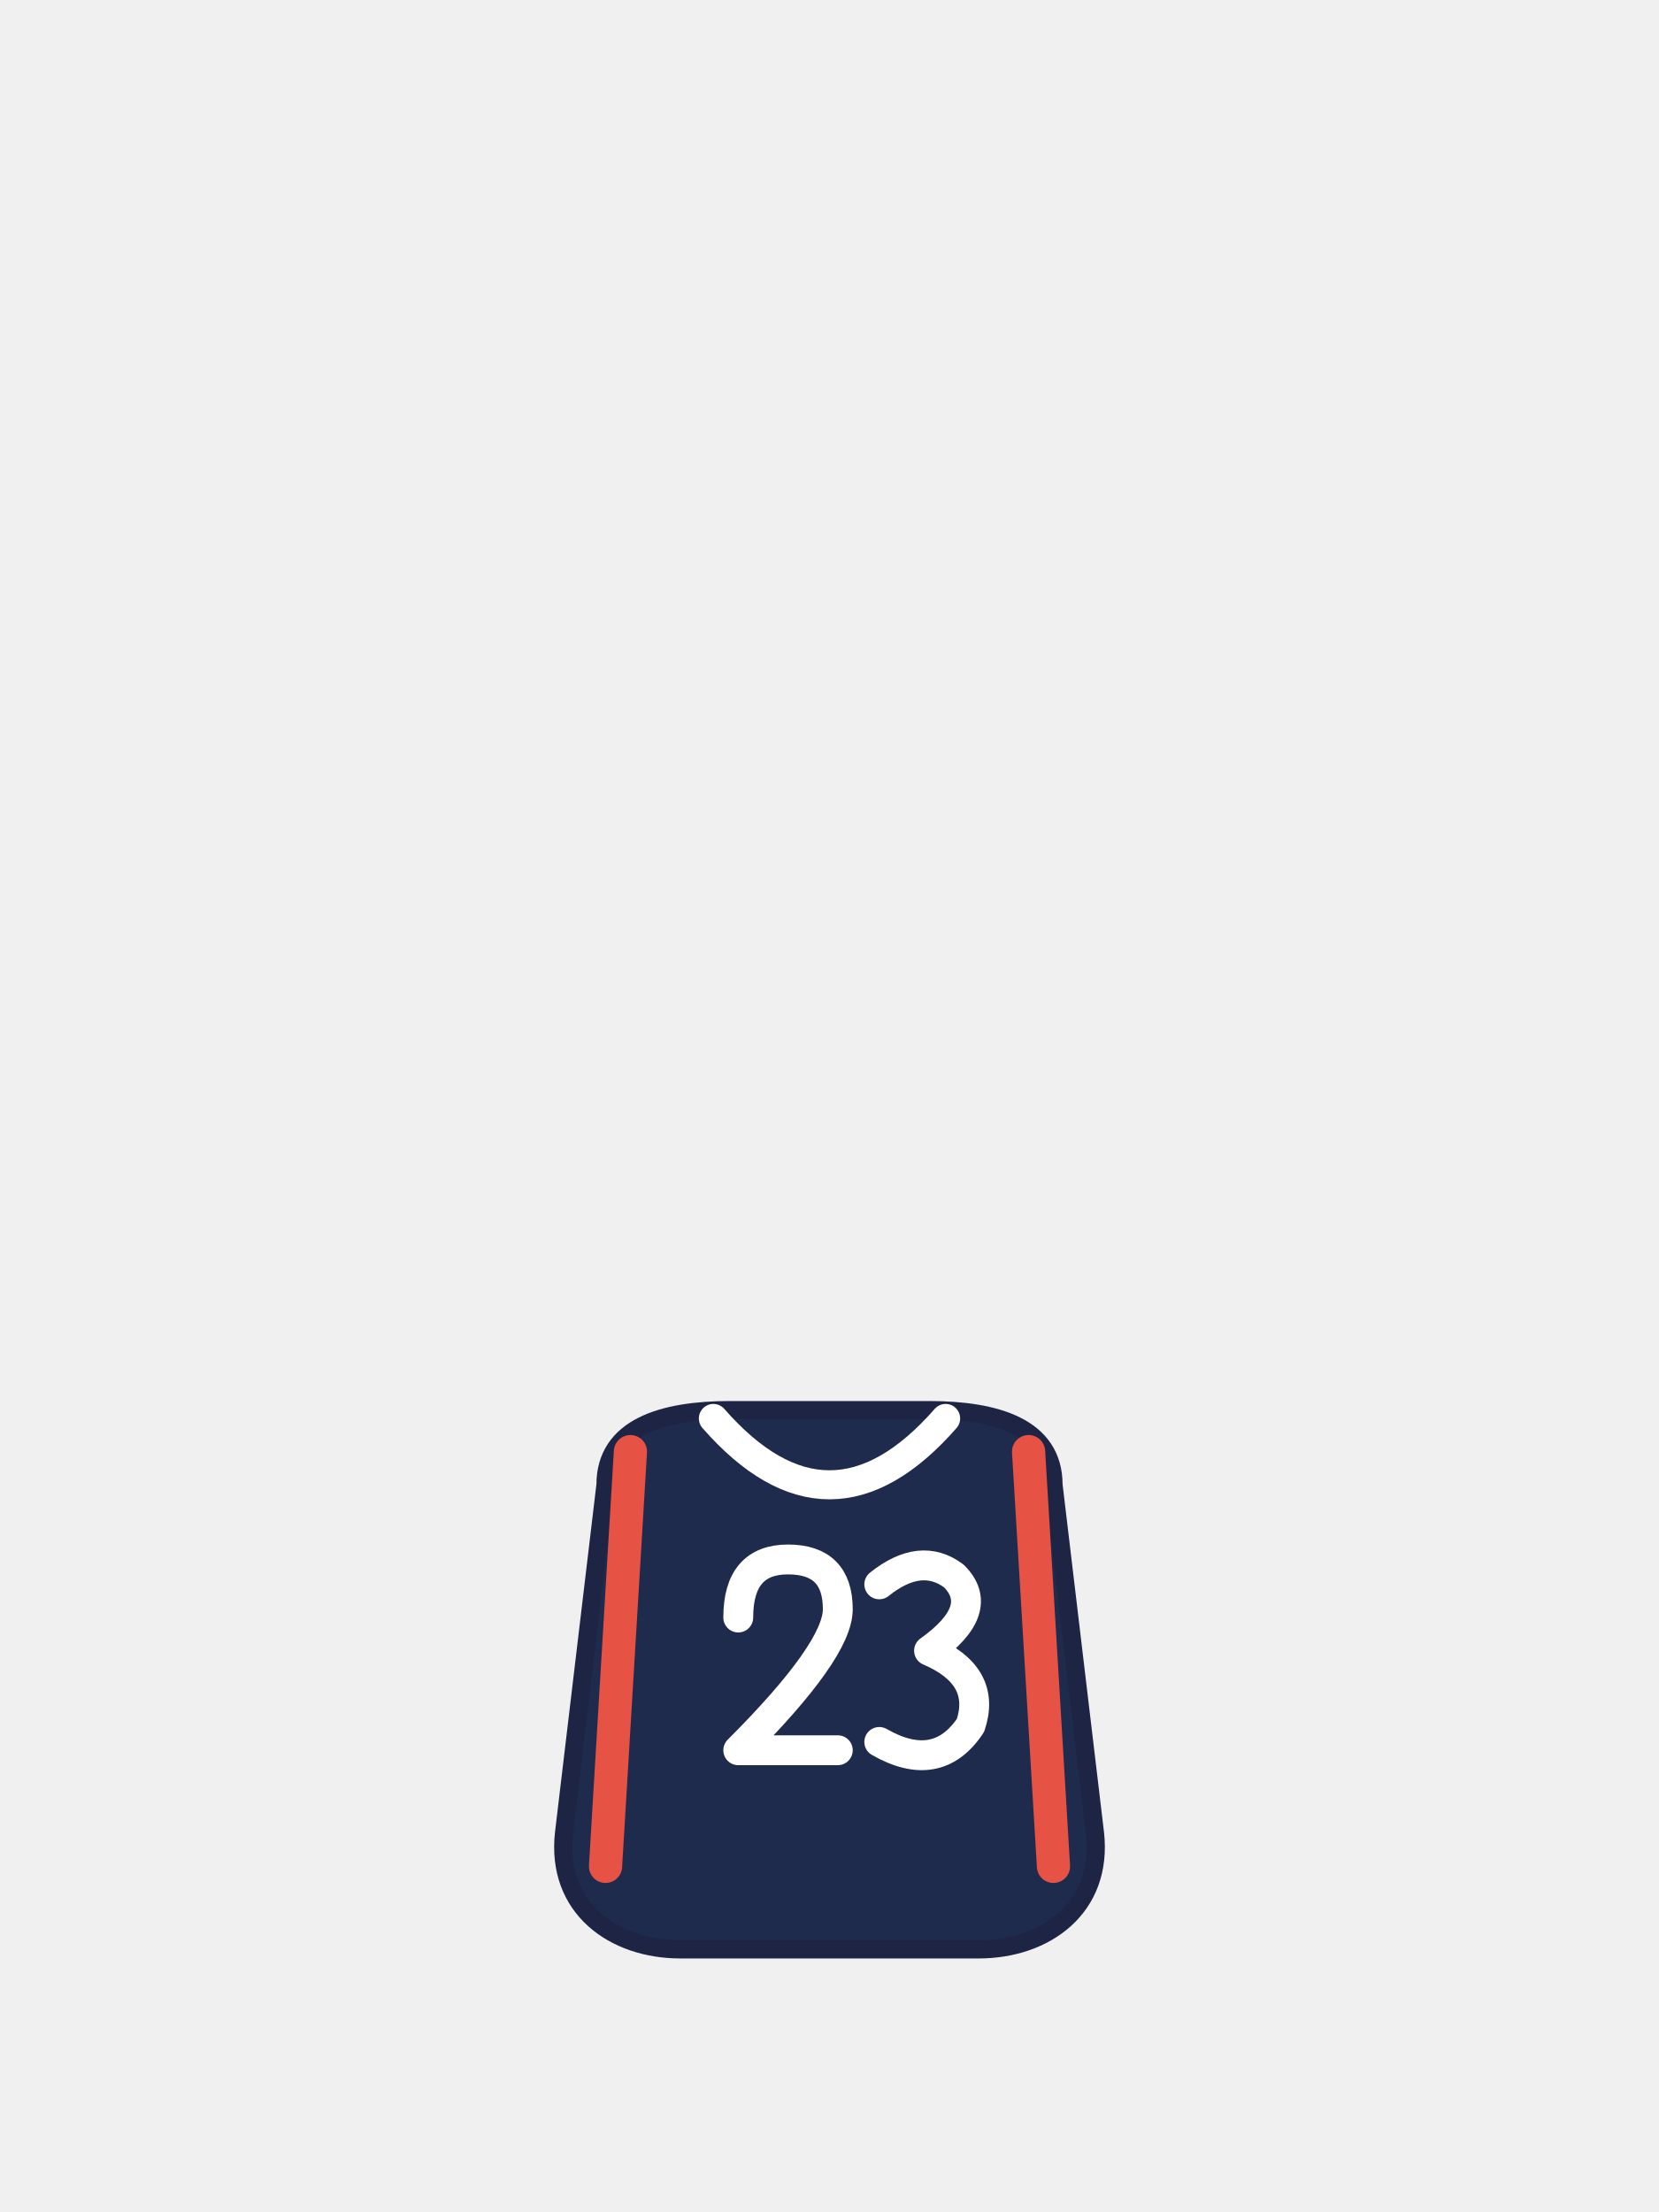
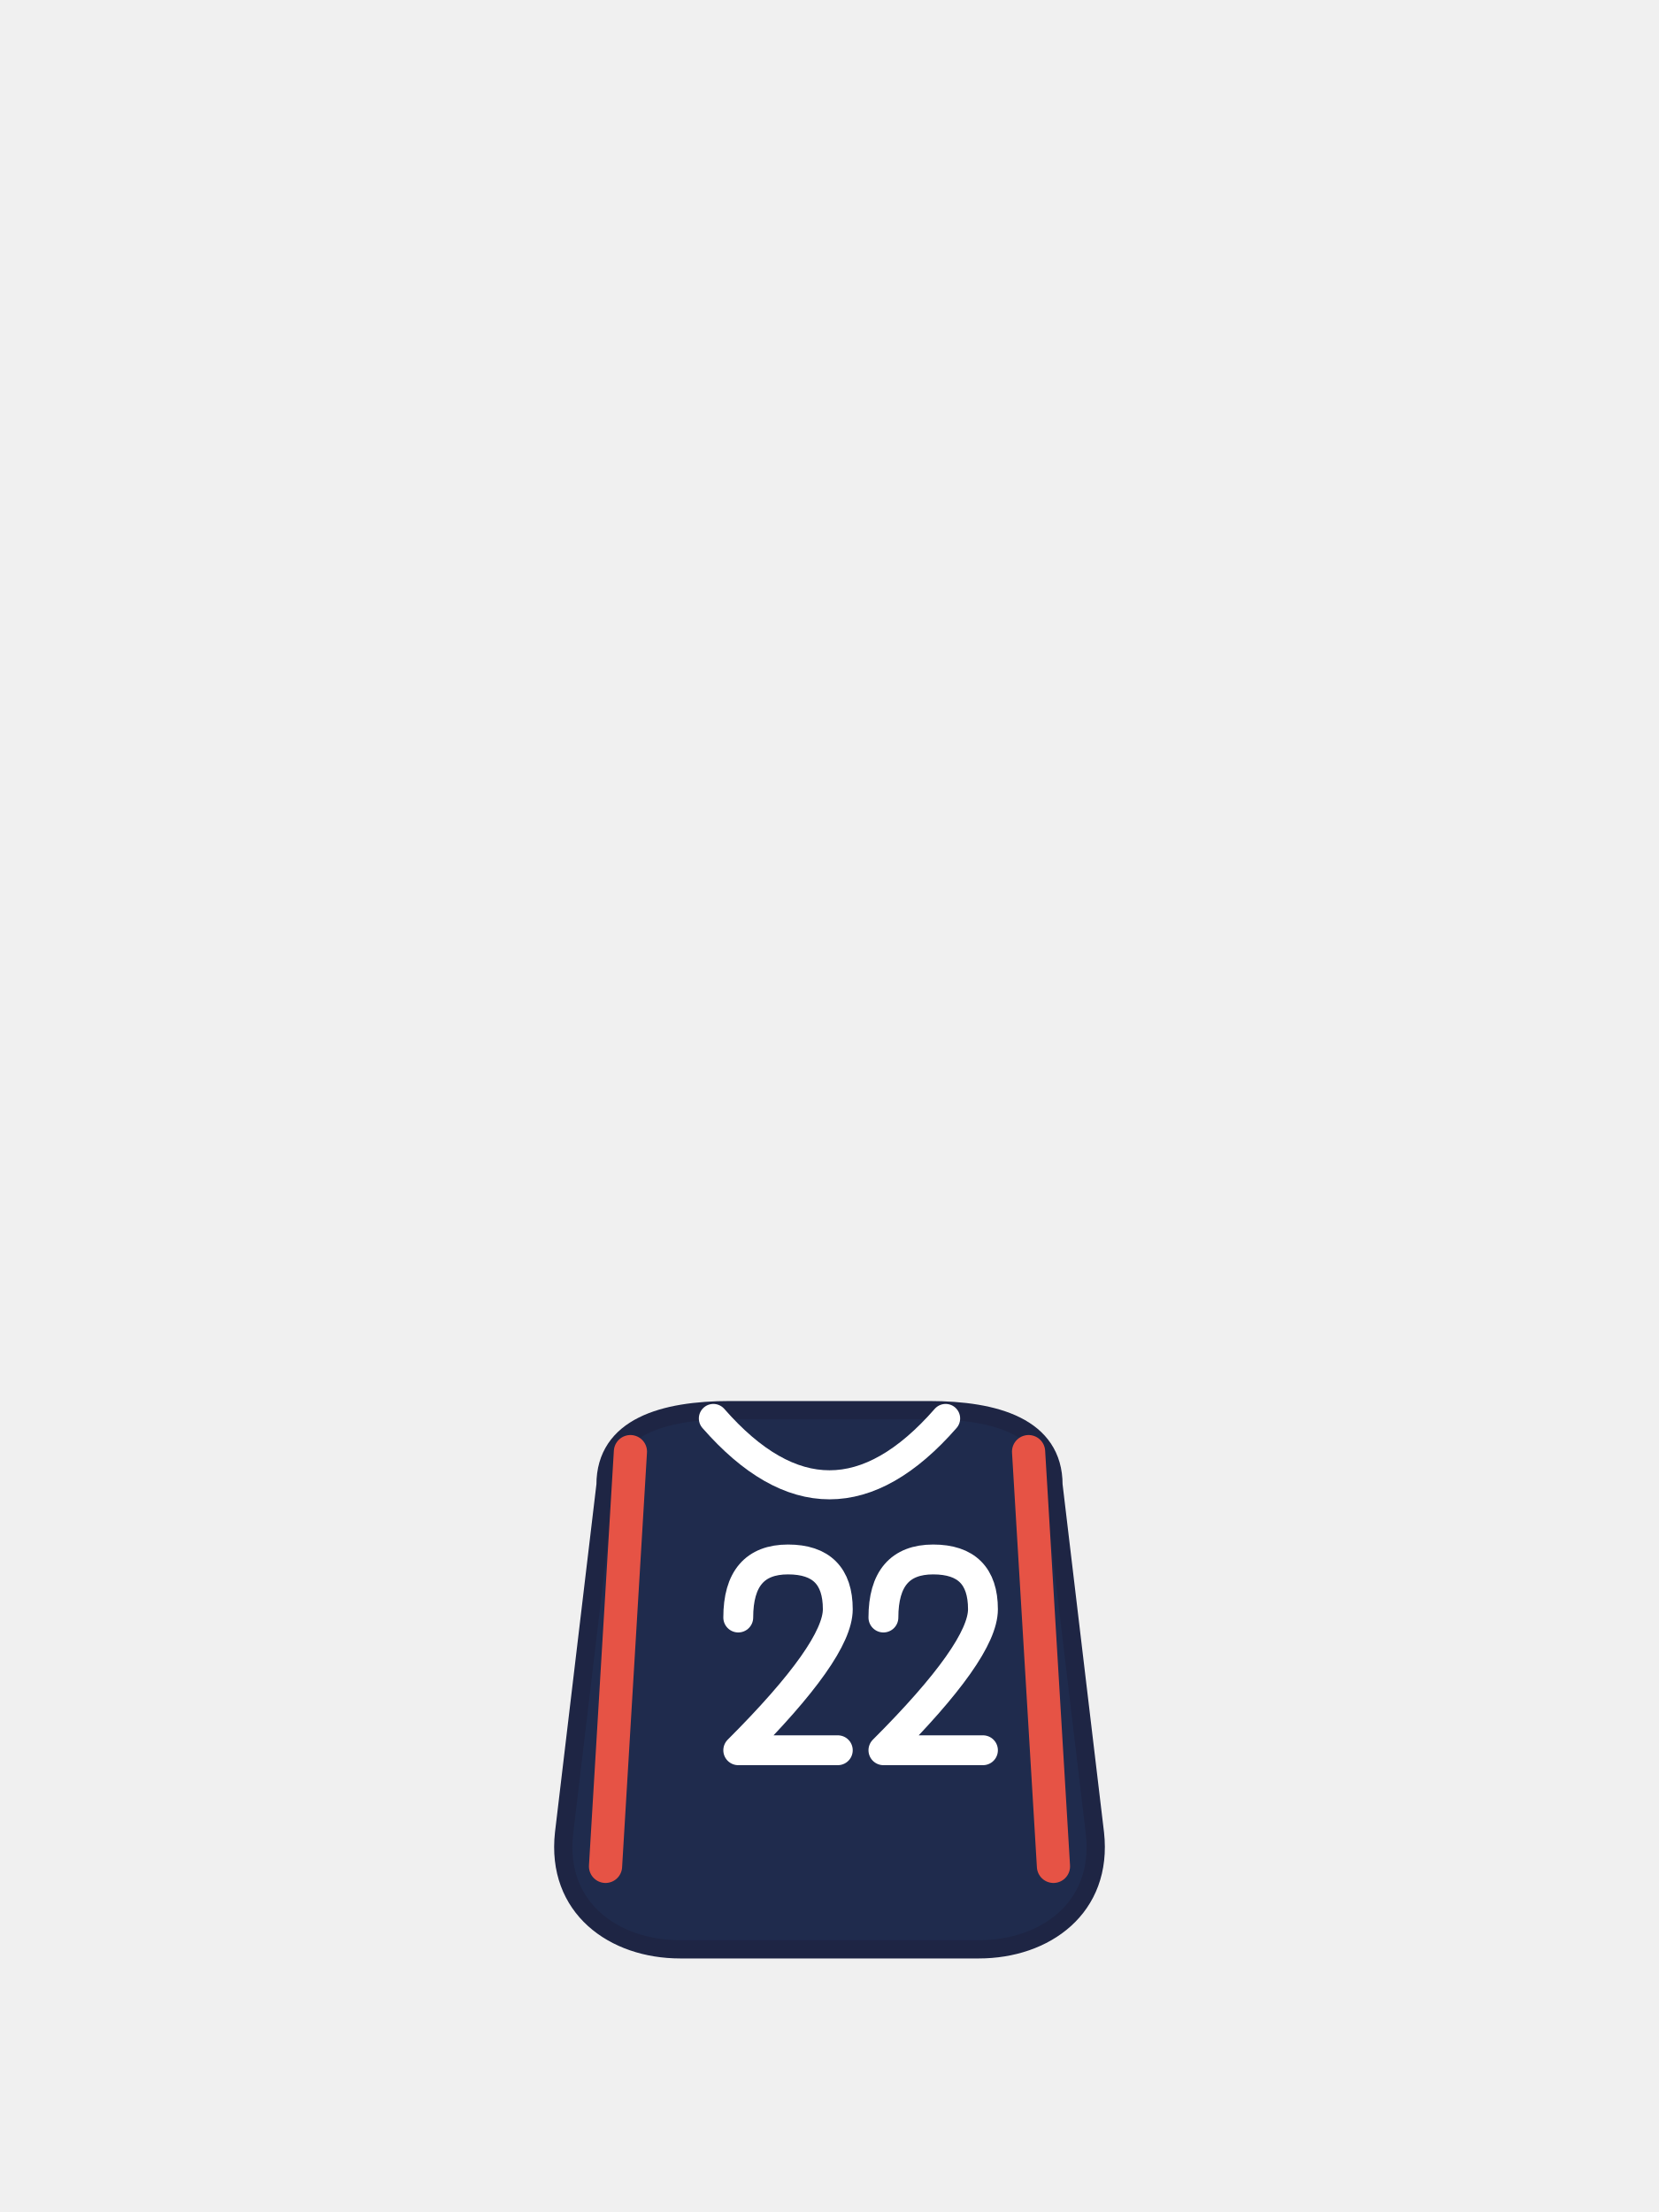
<svg xmlns="http://www.w3.org/2000/svg" viewBox="0 0 240 320">
  <path d="M 87.6 214.8 C 87.6 206.4 96 204 105.6 204 L 134.4 204 C 144 204 152.4 206.4 152.4 214.8 L 158.4 265.2 C 159.6 276 151.2 282 141.6 282 L 98.4 282 C 88.8 282 80.4 276 81.6 265.2 Z" fill="#1F2B4D" stroke="#1E2544" stroke-width="2.64" />
  <path d="M 91.2 210 L 87.6 270" fill="none" stroke="#E65345" stroke-width="4.8" stroke-linecap="round" />
  <path d="M 148.8 210 L 152.4 270" fill="none" stroke="#E65345" stroke-width="4.8" stroke-linecap="round" />
  <path d="M 103.2 205.2 Q 120 224.4 136.8 205.2" fill="none" stroke="#FFFFFF" stroke-width="4.2" stroke-linecap="round" />
  <path d="M 106.8 234 Q 106.8 225.6 114 225.6 Q 121.2 225.6 121.2 232.8 Q 121.2 238.8 106.8 253.2 L 121.2 253.2" fill="none" stroke="#FFFFFF" stroke-width="4.32" stroke-linecap="round" stroke-linejoin="round" />
-   <path d="M 127.2 229.2 Q 133.2 224.4 138 228 Q 142.8 232.8 134.4 238.8 Q 142.8 242.4 140.4 249.6 Q 135.6 256.8 127.2 252" fill="none" stroke="#FFFFFF" stroke-width="4.32" stroke-linecap="round" stroke-linejoin="round" />
+   <path d="M 127.8 234 Q 127.8 225.6 135 225.6 Q 142.2 225.6 142.2 232.8 Q 142.2 238.8 127.8 253.2 L 142.2 253.2" fill="none" stroke="#FFFFFF" stroke-width="4.32" stroke-linecap="round" stroke-linejoin="round" />
</svg>
